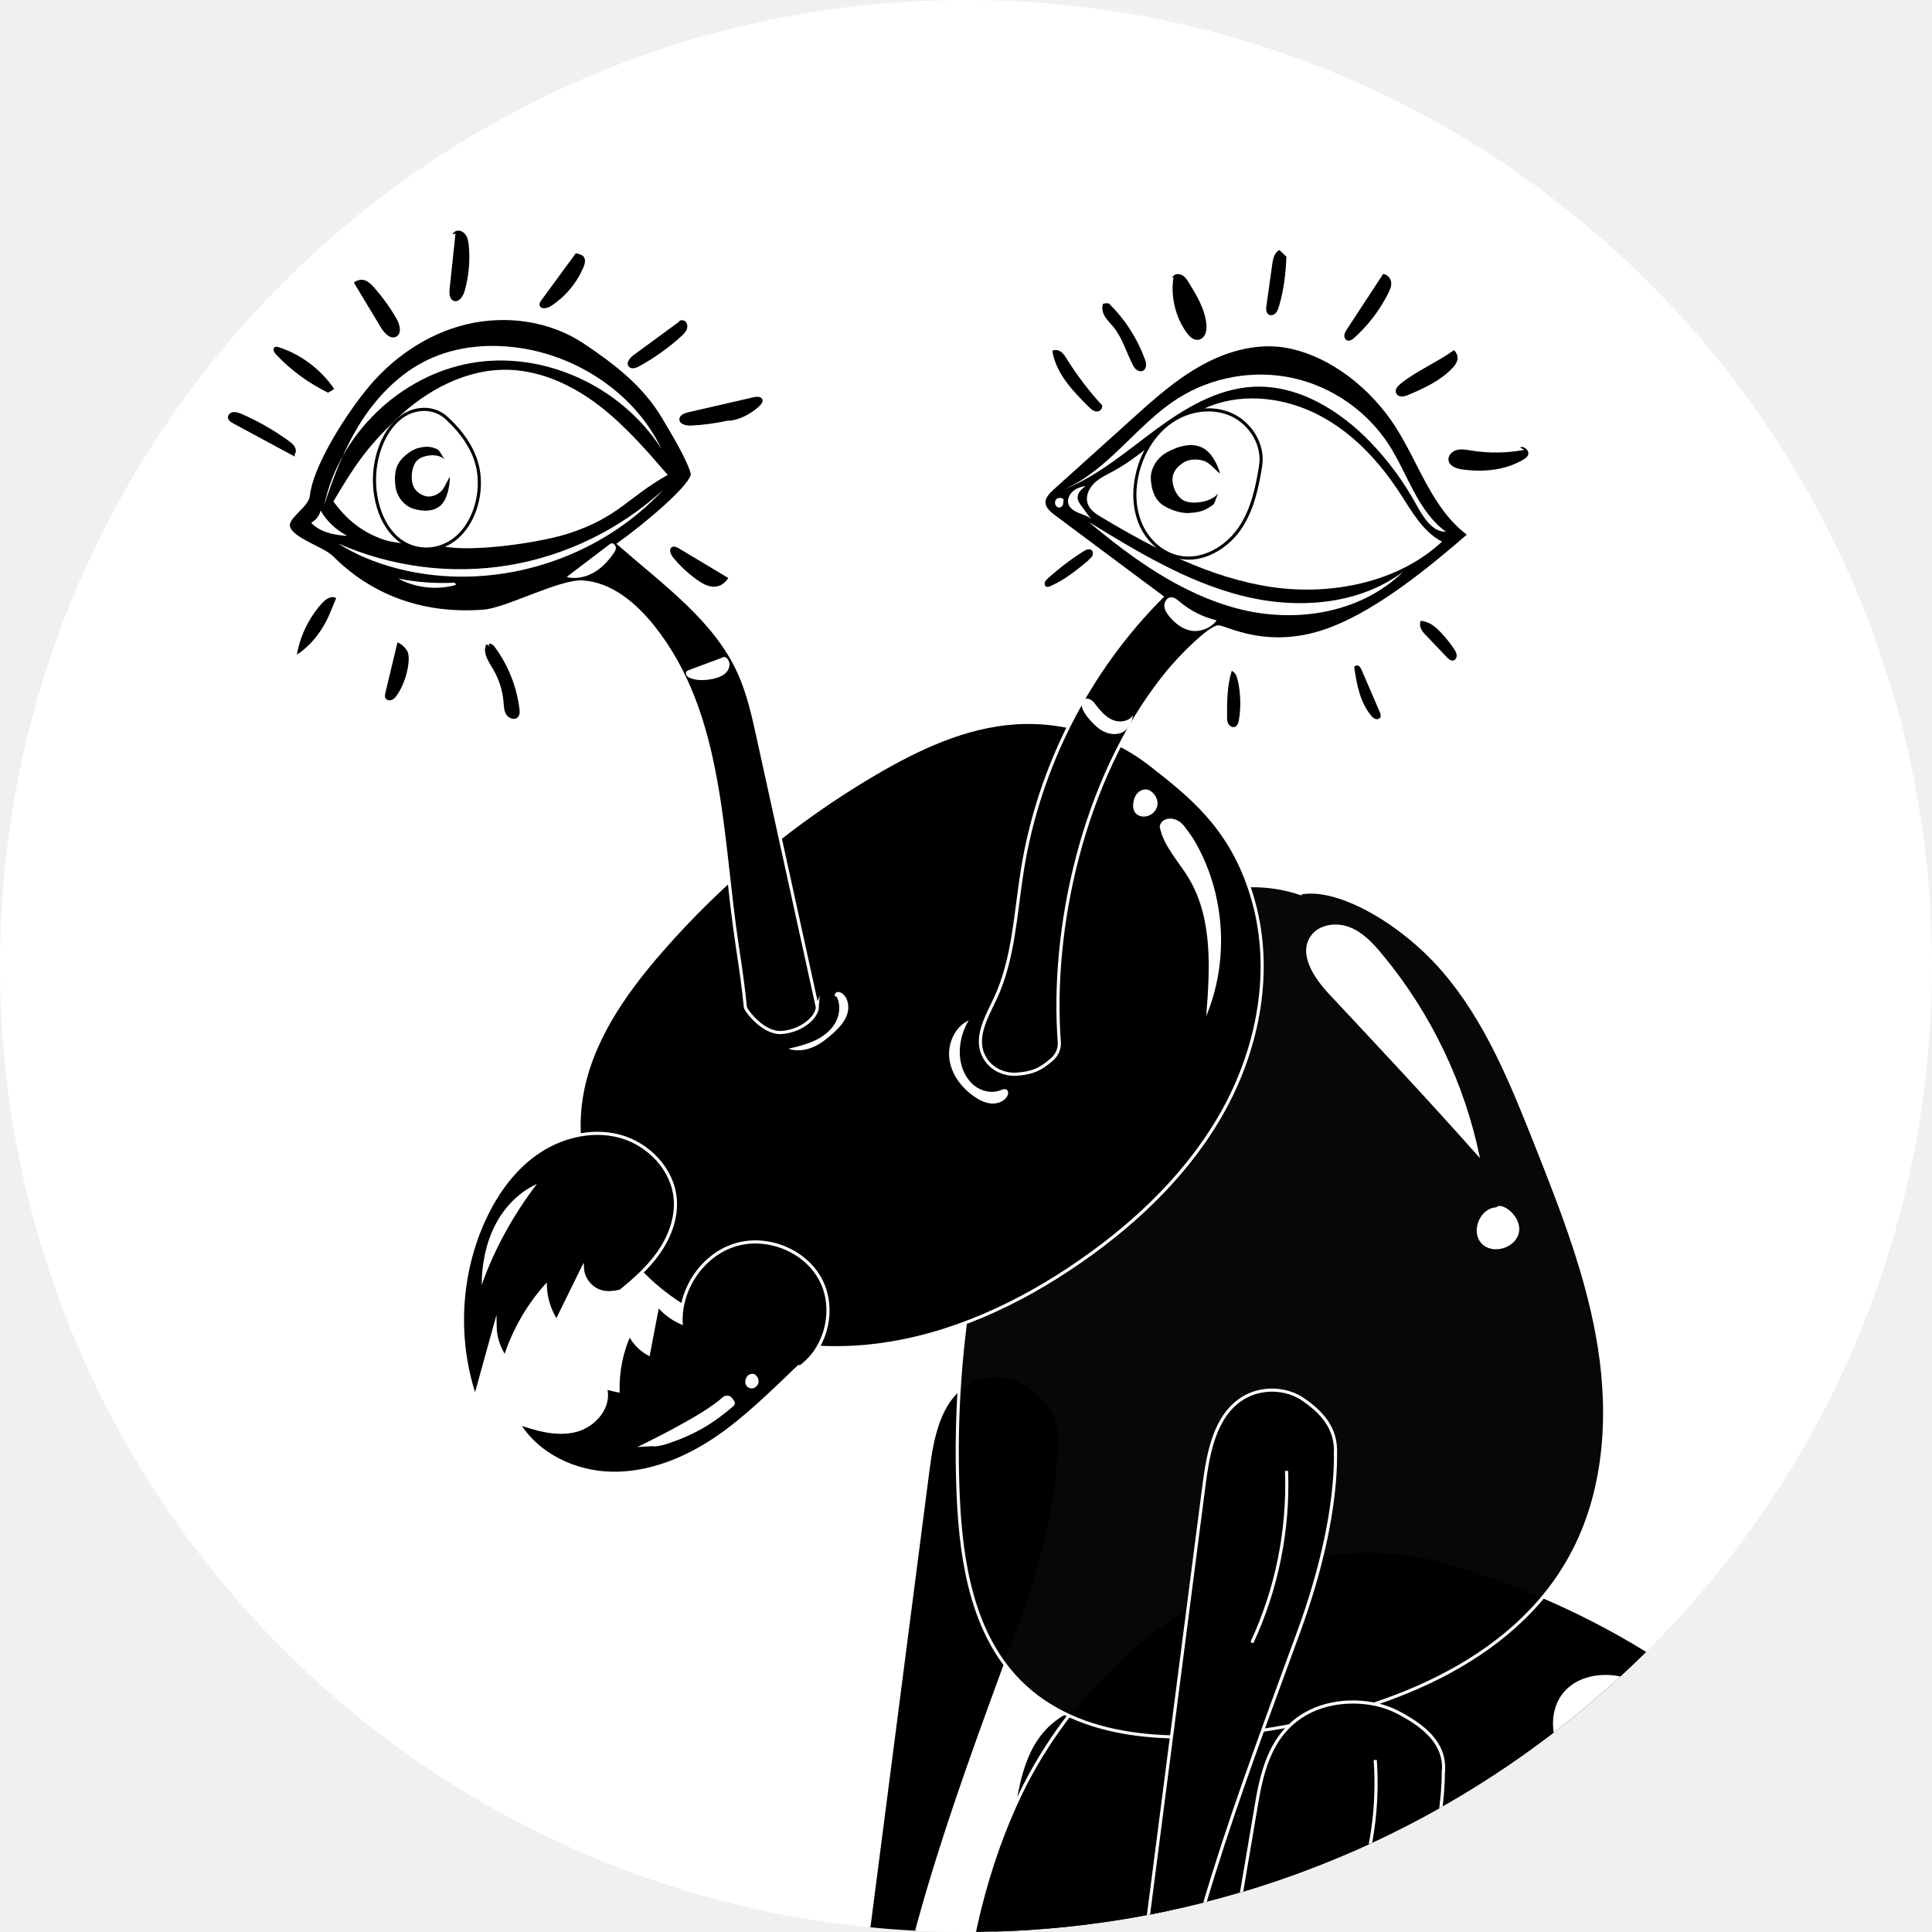
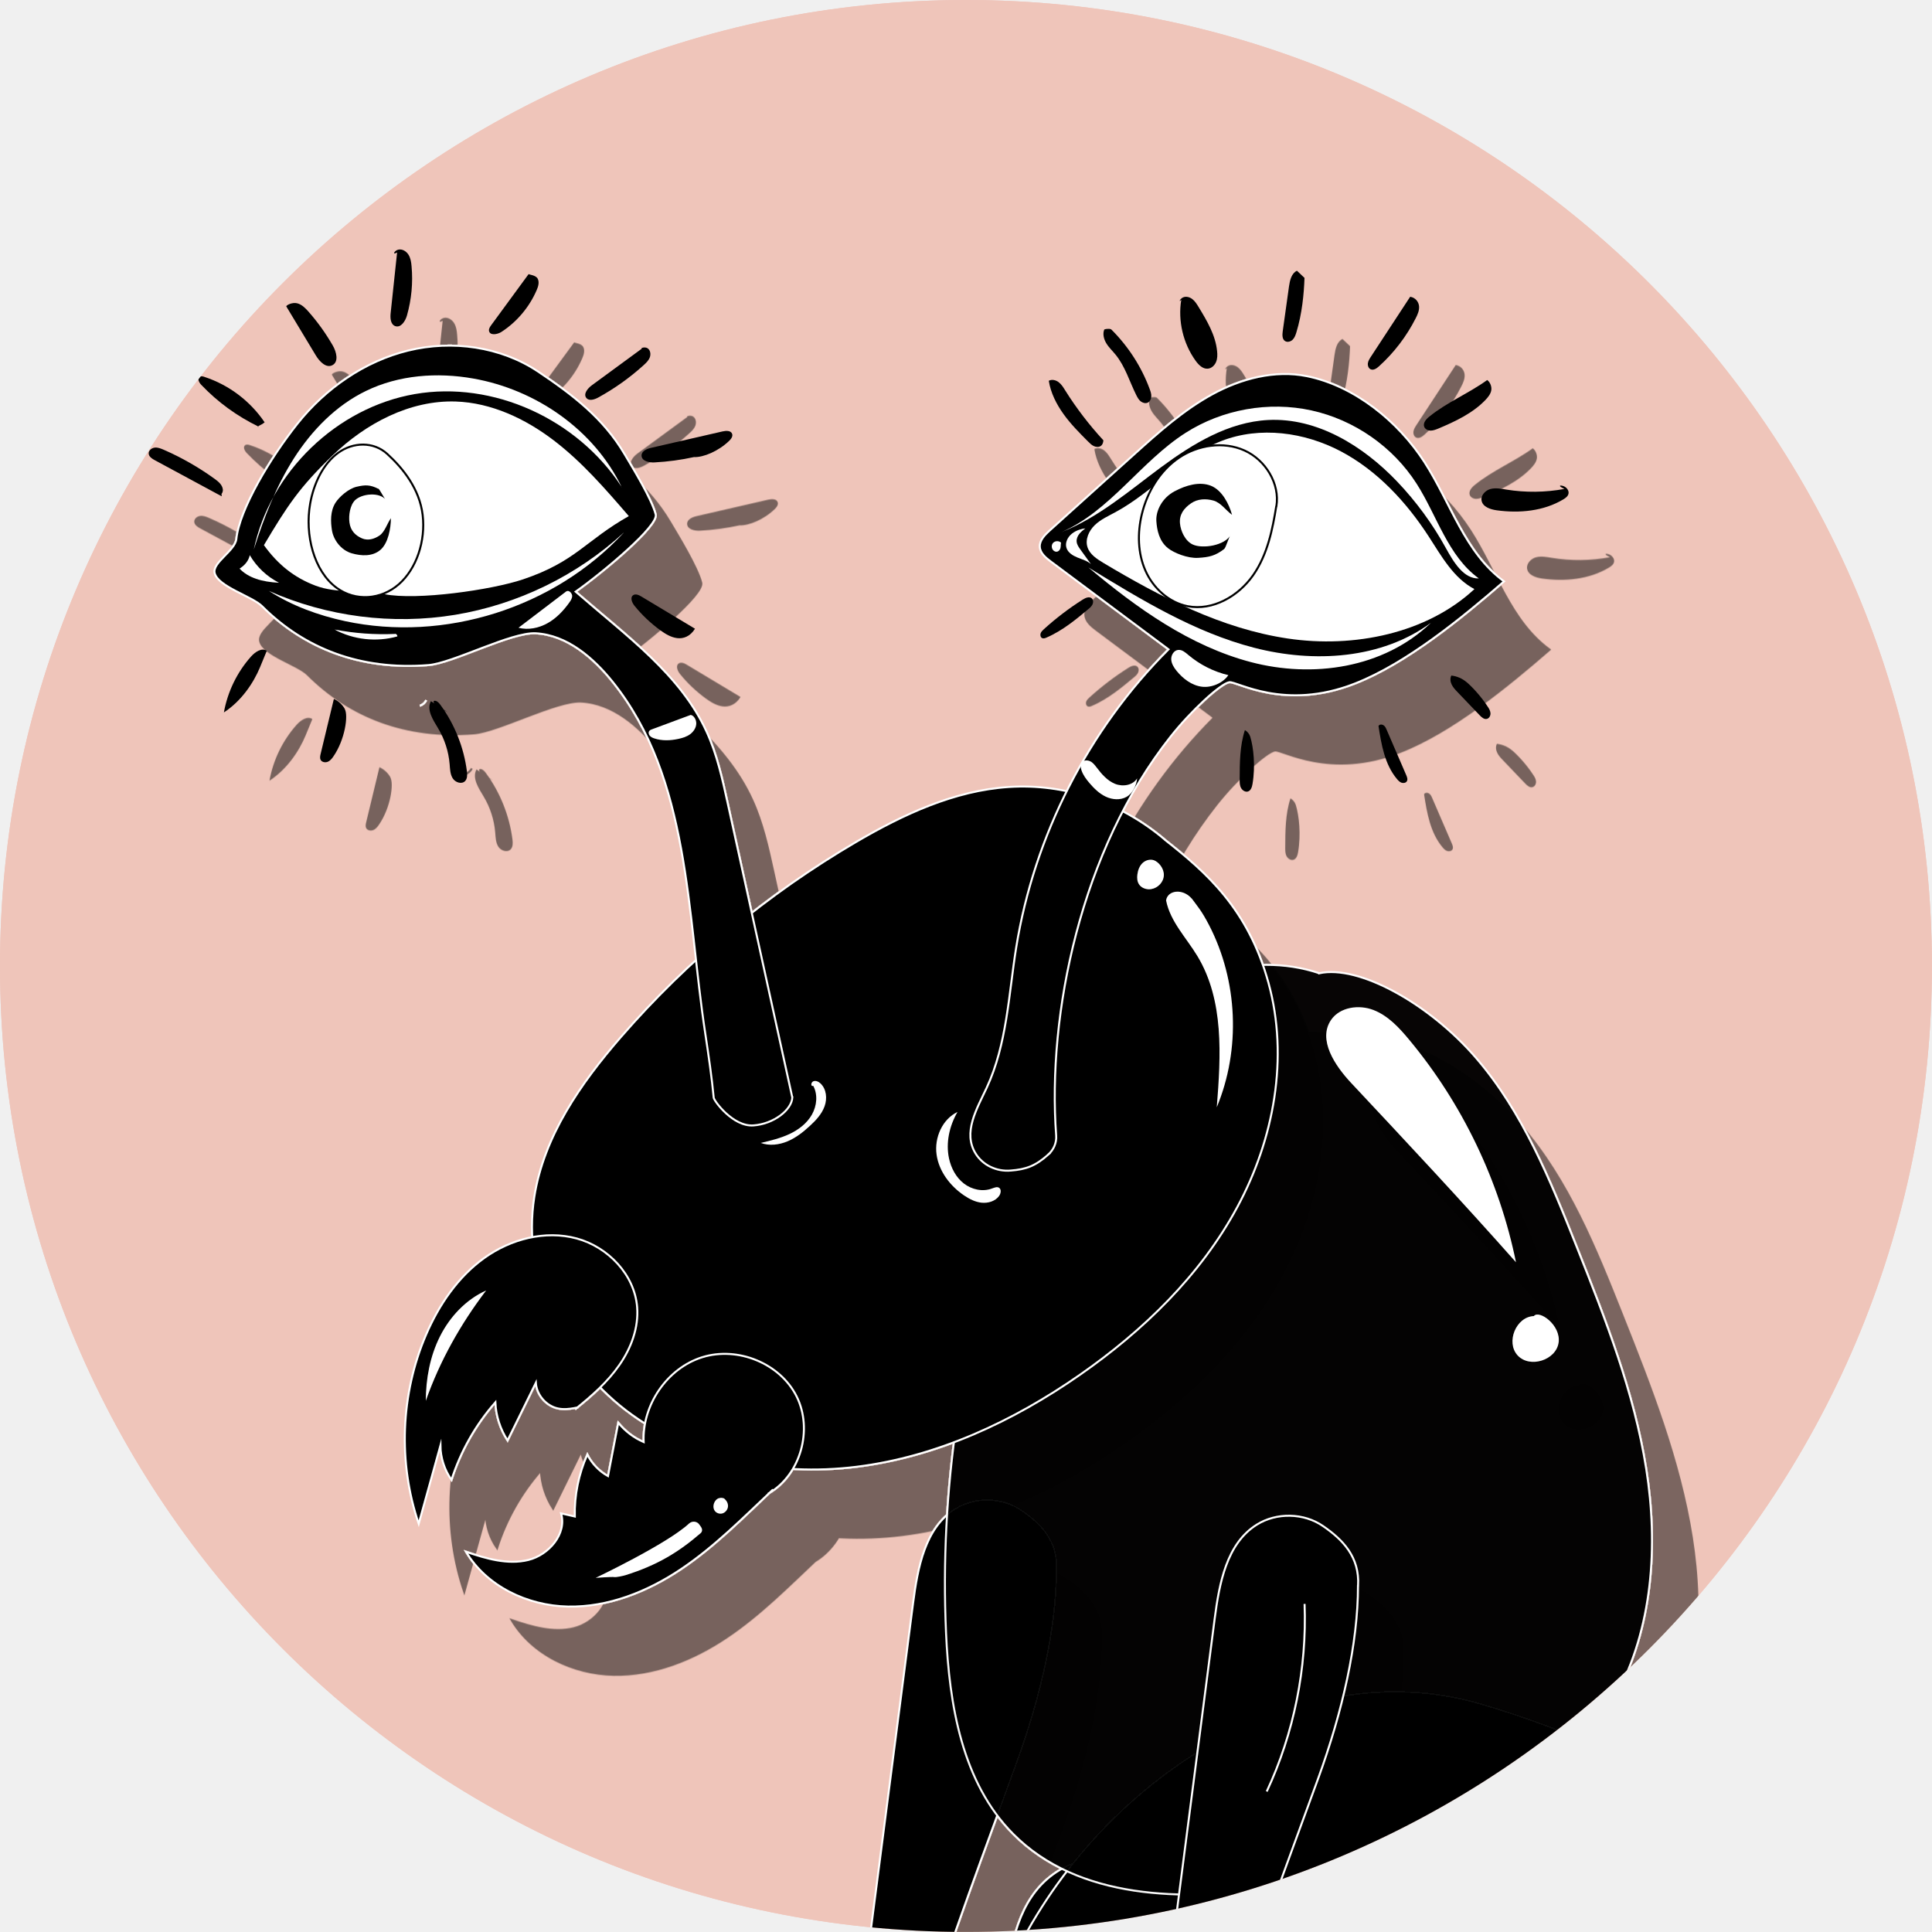
- <svg xmlns="http://www.w3.org/2000/svg" viewBox="0 0 154.9 154.9">
+ <svg xmlns="http://www.w3.org/2000/svg" viewBox="0 0 240.49 240.49">
  <defs>
-     <style>.e,.f{fill:#fff;}.f{stroke:#000;}.f,.g,.h{stroke-miterlimit:10;stroke-width:.25px;}.g{opacity:.97;}.g,.h{stroke:#fff;}.i{clip-path:url(#d);}.j{fill:none;}</style>
-     <clipPath id="d">
-       <circle class="j" cx="77.45" cy="77.45" r="77.45" />
+     <style>.h,.i{fill:#fff;}.i{stroke:#000;}.i,.j,.k{stroke-miterlimit:10;stroke-width:.25px;}.l{fill:#efc5ba;}.j{opacity:.97;}.j,.k{stroke:#fff;}.m{clip-path:url(#e);}.n{filter:url(#f);}</style>
+     <clipPath id="e">
+       <circle class="l" cx="120.24" cy="120.24" r="120.24" />
    </clipPath>
+     <filter id="f" filterUnits="userSpaceOnUse">
+       <feOffset dx="5.67" dy="8.5" />
+       <feGaussianBlur result="g" stdDeviation="0" />
+       <feFlood flood-color="#000" flood-opacity=".5" />
+       <feComposite in2="g" operator="in" />
+       <feComposite in="SourceGraphic" />
+     </filter>
  </defs>
  <g id="a" />
  <g id="b">
    <g id="c">
-       <g class="i">
-         <g>
-           <circle class="e" cx="77.45" cy="77.45" r="77.45" />
-           <path class="h" d="M96.33,142.03c.18-2.31-1.63-3.69-3.65-4.75s-4.87-1.11-6.95-.12c-3.15,1.5-3.92,4.68-4.39,7.49-3.21,18.9-6.41,37.79-9.62,56.69-.66,3.89-1.25,8.07,1.16,11.53,2.42,3.46,9.15,5.39,12.84,2.65-2.49-.11-4.93-.82-6.89-2,3.55,.71,7.62-1.23,8.33-3.97-2.28,1.33-5.24,1.97-8.1,1.74,3.38,.16,6.49-2.45,5.95-5-.33,2.41-5.33,2.79-7.41,.96s-1.97-4.53-1.61-6.93c2.23-14.82,9.44-28.89,16.14-42.9,2.59-5.41,4.19-10.84,4.19-15.39Z" />
-           <path class="h" d="M81.41,113.97c.02,3.39-.38,6.77-1.18,10.06" />
-           <path class="h" d="M84.93,115.45c.12-2.13-1.15-3.4-2.56-4.38s-3.42-1.02-4.88-.11c-2.21,1.39-2.75,4.31-3.09,6.9-2.25,17.41-4.5,34.83-6.75,52.24-.46,3.58-.88,7.43,.82,10.62,1.7,3.19,6.43,4.96,9.02,2.45-1.75-.1-3.46-.76-4.84-1.84,2.49,.65,5.35-1.13,5.85-3.66-1.6,1.23-3.68,1.81-5.69,1.61,2.37,.15,4.56-2.26,4.18-4.6-.23,2.22-3.74,2.57-5.2,.89-1.46-1.68-1.38-4.17-1.13-6.39,1.57-13.66,6.63-26.63,11.34-39.54,1.82-4.98,2.94-9.99,2.94-14.19Z" />
-           <path class="h" d="M90.63,141.38c.11,4.54-.92,9.1-2.99,13.14" />
-           <path class="h" d="M116.11,125.29c-13.76-4.04-28.54,6.05-34.54,19.07-6.01,13.02-5.35,28.04-4.07,42.32,1.15,12.92,3.06,26.63,11.46,36.52,8.51,10.01,22.91,14.19,35.74,11.39,12.83-2.8,23.84-12.04,29.91-23.69,6.06-11.65,7.39-25.46,4.88-38.36-4.12-21.18-18.78-40.02-43.37-47.25Z" />
-           <path class="e" d="M145.8,160.39c-1.09-7.77-5.28-14.74-9.93-21.06-1.3-1.77-2.73-3.58-4.72-4.51s-4.71-.69-5.97,1.11c-1.12,1.61-.72,3.89,.38,5.51,1.11,1.61,2.79,2.73,4.38,3.86,5.93,4.24,11.18,9.41,15.86,15.09Z" />
-           <path class="g" d="M104.22,71.62c-5.07-1.7-10.84,.31-14.77,3.94-3.93,3.63-6.3,8.64-8.07,13.68-3.46,9.85-5.02,20.37-4.55,30.81,.24,5.3,1.18,10.98,4.91,14.75,4.78,4.83,12.5,4.97,19.23,3.97,9.82-1.45,20.28-5.33,25.01-14.06,2.73-5.03,3.14-11.05,2.25-16.7-.89-5.65-3-11.02-5.11-16.34-1.94-4.89-3.95-9.87-7.38-13.85-3.43-3.98-8.6-6.85-11.52-6.21Z" />
-           <path class="e" d="M118.66,92.86c-1.22-5.99-3.94-11.66-7.85-16.36-.73-.88-1.55-1.76-2.62-2.17s-2.46-.22-3.11,.73c-1,1.46,.28,3.36,1.49,4.65,4.04,4.32,8.09,8.64,12.09,13.15Z" />
-           <path class="e" d="M119.97,96.8c-1.31,.05-2.08,1.93-1.19,2.89,.89,.96,2.81,.36,3.01-.93,.2-1.29-1.43-2.44-1.82-1.96Z" />
-           <path class="h" d="M107.07,116.6c.12-2.13-1.15-3.4-2.56-4.38s-3.42-1.02-4.88-.11c-2.21,1.39-2.75,4.31-3.09,6.9-2.25,17.41-4.5,34.83-6.75,52.24-.46,3.58-.88,7.43,.82,10.62,1.7,3.19,6.43,4.96,9.02,2.45-1.75-.1-3.46-.76-4.84-1.84,2.49,.65,5.35-1.13,5.85-3.66-1.6,1.23-3.68,1.81-5.69,1.61,2.37,.15,4.56-2.26,4.18-4.6-.23,2.22-3.74,2.57-5.2,.89-1.46-1.68-1.38-4.17-1.13-6.39,1.57-13.66,6.63-26.63,11.34-39.54,1.82-4.98,2.94-9.99,2.94-14.19Z" />
-           <path class="h" d="M103.15,117.93c.18,4.72-.78,9.49-2.78,13.77" />
-           <path class="h" d="M115.73,142.04c.18-2.31-1.63-3.69-3.65-4.75s-4.87-1.11-6.95-.12c-3.15,1.5-3.92,4.68-4.39,7.49-3.21,18.9-6.41,37.79-9.62,56.69-.66,3.89-1.25,8.07,1.16,11.53,2.42,3.46,9.15,5.39,12.84,2.65-2.49-.11-4.93-.82-6.89-2,3.55,.71,7.62-1.23,8.33-3.97-2.28,1.33-5.24,1.97-8.1,1.74,3.38,.16,6.49-2.45,5.95-5-.33,2.41-5.33,2.79-7.41,.96-2.08-1.83-1.97-4.53-1.61-6.93,2.23-14.82,9.44-28.89,16.14-42.9,2.59-5.41,4.19-10.84,4.19-15.39Z" />
-           <path class="h" d="M110.26,141.11c.41,5.7-1.09,11.51-4.2,16.31" />
-           <path class="h" d="M92.89,61.82c-3.31-2.82-7.43-4.13-11.44-3.87-4.02,.26-7.78,2.02-11.25,4.05-6.47,3.79-12.32,8.64-17.24,14.3-2.96,3.4-5.66,7.28-6.36,11.73-.93,5.89,1.99,12.04,6.72,15.67s11.03,4.89,16.95,4.15c5.92-.74,11.49-3.34,16.39-6.75,4.66-3.24,8.86-7.31,11.56-12.3,2.7-5,3.8-10.99,2.3-16.46-1.5-5.48-4.6-8.14-7.61-10.52Z" />
-           <path class="e" d="M94.86,66.14c-.66-.77-1.78-.62-1.88,.14,.3,1.55,1.49,2.75,2.31,4.1,1.96,3.25,1.72,7.31,1.42,11.09,1.77-4.26,1.55-9.29-.57-13.39-.55-1.06-.81-1.32-1.27-1.94Z" />
-           <path class="e" d="M92.19,63.38c-.29-.17-.67-.08-.92,.14s-.37,.55-.41,.88c-.03,.24-.01,.5,.12,.71,.15,.23,.43,.36,.71,.36,.51,.01,1-.37,1.1-.87s-.21-.99-.6-1.22Z" />
-           <path class="e" d="M77.66,81.81c-1.12,.53-1.71,1.89-1.54,3.12s.99,2.31,2.01,3c.39,.27,.83,.49,1.3,.54s.98-.11,1.27-.49c.14-.19,.2-.5,0-.62-.15-.09-.34,0-.51,.06-.68,.26-1.49,.08-2.06-.37s-.94-1.13-1.09-1.85c-.24-1.13,.02-2.36,.63-3.41Z" />
-           <path class="e" d="M67.07,79.9c.35,.65,.26,1.48-.1,2.11s-.98,1.11-1.65,1.42-1.39,.49-2.11,.65c.63,.23,1.34,.14,1.96-.12s1.15-.69,1.65-1.14c.44-.41,.87-.86,1.08-1.43s.14-1.27-.3-1.68c-.14-.13-.35-.23-.53-.15s-.2,.4,0,.34Z" />
-           <path class="h" d="M63.82,109.81c2.34-1.38,3.24-4.69,2.02-7.12-1.22-2.43-4.33-3.68-6.92-2.87-2.59,.81-4.42,3.52-4.31,6.23-.72-.32-1.37-.81-1.87-1.42l-.75,3.92c-.65-.36-1.18-.92-1.52-1.58-.64,1.42-.95,2.99-.92,4.54l-1.01-.23c.44,1.5-.89,3.05-2.41,3.42s-3.1-.1-4.57-.6c1.51,2.54,4.53,3.96,7.48,4.02s5.84-1.1,8.29-2.74c2.46-1.65,4.55-3.77,6.72-5.82,.02,0,.03,0-.25,.24Z" />
-           <path class="h" d="M49.64,103.6c1.18-.95,2.33-1.96,3.19-3.2s1.43-2.74,1.31-4.25c-.18-2.38-2.13-4.42-4.44-5.05-2.31-.62-4.84,.04-6.78,1.43-1.94,1.39-3.33,3.45-4.28,5.64-1.87,4.35-2.07,9.39-.54,13.88l1.59-5.74c.01,.89,.3,1.78,.81,2.52,.67-2.09,1.77-4.04,3.22-5.69,.04,.99,.36,1.97,.9,2.8l2.08-4.23c.06,.89,.75,1.69,1.62,1.88s1.83-.25,1.31,0Z" />
-           <path class="e" d="M43.06,94.92c-1.49,.67-2.67,1.92-3.4,3.38s-1.03,3.1-1.04,4.73c1.02-2.9,2.54-5.63,4.43-8.11Z" />
-           <path class="e" d="M58.86,112.32l-.15-.21c-.18-.26-.54-.29-.77-.08-1.6,1.49-6.85,3.99-6.85,3.99,0,0,1.2-.09,1.36-.06s.69-.09,.85-.14c2.34-.74,3.9-1.7,5.51-3.09,.12-.1,.14-.28,.05-.41Z" />
-           <path class="e" d="M60.46,110.17c-.16-.04-.17-.02-.29,0s-.21,.11-.28,.2c-.16,.22-.19,.54-.03,.75,.12,.16,.35,.23,.54,.18s.35-.22,.4-.41,0-.41-.14-.56c-.09-.1-.09-.12-.2-.16Z" />
-           <path class="h" d="M84.34,84.94c-.95,.84-1.62,1.09-2.78,1.18-1.01,.08-2.02-.37-2.56-1.23-.98-1.56,.08-3.3,.81-4.86,1.48-3.19,1.6-6.81,2.16-10.28,1.32-8.23,5.29-16.01,11.18-21.9l-8.64-6.44c-.37-.28-.78-.62-.81-1.09-.03-.47,.36-.86,.71-1.18l6.23-5.61c1.79-1.62,3.61-3.25,5.73-4.4,2.12-1.16,4.6-1.81,6.97-1.33,3.49,.71,6.69,3.32,8.62,6.31,1.93,2.99,2.96,6.65,5.84,8.75-3.09,2.68-7.15,6.01-10.95,7.5-5.18,2.04-8.68-.19-9.22-.1-.65,.11-2.82,2.11-4.29,3.97-6.63,8.37-9.08,20.42-8.41,29.31,.04,.53-.18,1.04-.58,1.39Z" />
-           <path class="e" d="M85.27,40.03c-.15-.15-.43-.15-.58,0s-.13,.44,.03,.58c.07,.06,.16,.1,.26,.08,.13-.02,.22-.14,.25-.26s.02-.25,.04-.4Z" />
-           <path class="e" d="M115.94,42.64c-2.27-1.64-3.06-4.6-4.57-6.96-1.74-2.71-4.57-4.68-7.71-5.37-3.14-.69-6.55-.08-9.25,1.65-3.29,2.1-5.52,5.73-9.11,7.28,2.71-1.07,4.96-3.02,7.3-4.75s4.97-3.33,7.88-3.48c3.61-.18,6.98,1.91,9.47,4.52,1.39,1.46,2.6,3.1,3.57,4.87,.57,1.04,1.31,2.28,2.43,2.23Z" />
-           <path class="e" d="M87.04,38.97c-.16,.13-.33,.25-.45,.41s-.21,.36-.19,.57c.02,.22,.15,.4,.28,.58l.78,1.07c-.28-.25-.65-.34-.99-.48s-.7-.36-.81-.71c-.12-.38,.1-.81,.41-1.06s.72-.35,.97-.38Z" />
-           <path class="e" d="M112.43,45.89c-3.64,2.68-8.62,2.98-12.99,1.84s-8.31-3.53-12.16-5.89c3.55,2.98,7.44,5.77,11.93,6.95,4.49,1.18,9.71,.48,13.23-2.89Z" />
-           <path class="e" d="M115.62,43.43c-1.53-.79-2.42-2.41-3.36-3.86-1.65-2.54-3.77-4.84-6.45-6.25s-5.95-1.86-8.77-.77c-2.92,1.14-5.02,3.73-7.77,5.22-.53,.29-1.09,.54-1.53,.96s-.72,1.05-.54,1.63c.17,.53,.68,.86,1.16,1.14,4.22,2.52,8.69,4.83,13.55,5.56,4.86,.72,10.22-.38,13.7-3.63Z" />
-           <path class="e" d="M97.55,49.74c-1.08-.26-2.11-.77-2.96-1.49-.21-.18-.46-.39-.73-.36-.31,.03-.52,.38-.51,.69s.2,.6,.4,.84c.47,.58,1.11,1.07,1.85,1.16s1.57-.29,1.95-.85Z" />
-           <path class="e" d="M90.85,57.32c-.31,.52-1.06,.64-1.62,.41s-.98-.71-1.35-1.19c-.13-.18-.27-.36-.47-.46s-.47-.1-.61,.07c-.13,.15-.11,.38-.05,.57,.12,.36,.35,.67,.59,.95,.34,.4,.73,.78,1.2,1s1.06,.27,1.52,.01,.73-.86,.78-1.37Z" />
-           <path class="f" d="M101.07,37.35c.27-1.67-.79-3.4-2.33-4.1-1.54-.7-3.42-.42-4.82,.54s-2.32,2.5-2.72,4.14c-.33,1.37-.3,2.85,.27,4.14s1.72,2.34,3.1,2.61c1.84,.36,3.73-.74,4.8-2.27s1.44-3.44,1.7-5.05Z" />
-           <path d="M97.24,40.48c-.65,.49-1.09,.6-1.91,.65-.78,.05-1.77-.37-2.19-.7-.67-.52-.83-1.36-.87-2.01-.05-.76,.43-1.7,1.33-2.18,.84-.45,1.83-.74,2.66-.41,.83,.32,1.35,1.37,1.56,2.14-.44-.31-.81-.89-1.36-1.04s-1.16-.13-1.64,.2c-.54,.37-.87,.84-.81,1.47,.05,.55,.38,1.29,.94,1.55,.73,.34,2.38,.08,2.8-.73-.16,.19-.35,.95-.49,1.06Z" />
-           <path d="M103.14,20.58l-.56-.53c-.41,.19-.52,.71-.58,1.16l-.46,3.29c-.04,.26-.05,.58,.18,.72,.17,.11,.41,.04,.55-.11s.21-.34,.27-.54c.42-1.37,.55-2.82,.6-3.99Z" />
-           <path d="M110.9,21.96l-2.89,4.41c-.1,.15-.19,.3-.22,.47s.04,.37,.2,.45c.21,.09,.44-.07,.61-.22,1.1-1,2.02-2.2,2.69-3.53,.14-.28,.28-.58,.25-.89s-.26-.63-.65-.69Z" />
-           <path d="M116.56,28.08c-1.36,.99-2.96,1.63-4.27,2.69-.23,.18-.47,.46-.36,.74,.07,.18,.28,.28,.47,.28s.38-.07,.56-.15c1.25-.53,2.52-1.12,3.46-2.1,.2-.2,.38-.44,.43-.72s-.09-.61-.29-.75Z" />
-           <path d="M122.22,36.07c-1.41,.26-2.86,.28-4.27,.05-.38-.06-.78-.14-1.16-.04s-.72,.46-.65,.84c.08,.47,.64,.65,1.11,.72,1.67,.23,3.45,.07,4.9-.8,.16-.1,.34-.22,.38-.41,.05-.24-.14-.48-.37-.56s-.48-.05,.07,.2Z" />
-           <path d="M94.09,22.19c-.25,1.55,.13,3.2,1.05,4.48,.22,.3,.52,.61,.9,.58,.27-.02,.5-.24,.6-.49s.11-.53,.08-.8c-.12-1.17-.75-2.22-1.36-3.23-.13-.21-.26-.42-.45-.58s-.46-.23-.69-.13-.35,.41-.13,.17Z" />
-           <path d="M88.98,24.4c1.23,1.23,2.19,2.72,2.79,4.34,.07,.18,.13,.36,.12,.55s-.11,.38-.28,.45c-.17,.07-.37,0-.51-.11s-.23-.28-.31-.44c-.5-1-.82-2.12-1.53-2.99-.23-.27-.49-.52-.67-.82s-.29-.69-.15-1.02c.24-.08,.52-.05,.54,.04Z" />
-           <path d="M88.36,32.49c-1.05-1.13-1.99-2.37-2.81-3.68-.13-.22-.27-.44-.47-.59s-.49-.22-.71-.09c.14,.89,.56,1.72,1.09,2.45s1.16,1.37,1.8,2.01c.13,.13,.26,.26,.42,.34s.37,.09,.52-.02,.19-.35,.17-.42Z" />
-           <path d="M115.03,50.25c-.31-.26-.7-.43-1.11-.48-.11,.2-.08,.45,.02,.66s.26,.38,.42,.54l1.64,1.72c.14,.15,.33,.32,.54,.26,.17-.05,.26-.24,.25-.42s-.11-.34-.2-.48c-.51-.78-1.15-1.46-1.55-1.8Z" />
-           <path d="M108.57,53.47c.21,1.38,.46,2.83,1.36,3.9,.09,.11,.2,.22,.34,.27s.31,.02,.39-.11c.08-.13,.02-.3-.04-.45l-1.43-3.32c-.05-.11-.1-.22-.18-.31s-.22-.13-.33-.07-.15,.22-.09,.09Z" />
-           <path d="M99.16,54.27c-.06-.21-.21-.38-.4-.49-.37,1.16-.38,2.41-.38,3.63,0,.21,0,.43,.1,.61s.32,.33,.52,.26c.21-.07,.29-.33,.33-.55,.23-1.32,.07-2.69-.17-3.46Z" />
-           <path d="M87.26,44.91c.12-.1,.25-.21,.32-.35s.07-.33-.05-.44c-.18-.17-.47-.04-.67,.09-1.01,.64-1.96,1.36-2.84,2.16-.1,.09-.21,.19-.25,.32s0,.3,.13,.35c.1,.04,.2,0,.3-.04,1.21-.52,2.23-1.38,3.07-2.08Z" />
-           <path class="h" d="M65.53,80.75l-4.75-21.63c-.39-1.77-.78-3.56-1.54-5.22-1.91-4.2-5.88-7.03-9.62-10.29,2.08-1.48,6.09-4.84,5.88-5.67-.3-1.16-1.7-3.45-2.31-4.48-1.54-2.59-3.81-4.34-6.32-6.02-2.75-1.84-6.31-2.33-9.53-1.55s-6.08,2.78-8.14,5.37c-2,2.51-4.25,6.28-4.48,8.47-.09,.87-1.79,1.74-1.59,2.51,.25,1,2.75,1.71,3.48,2.44,3.09,3.09,7.21,4.71,12.2,4.32,1.79-.14,6.09-2.44,7.88-2.34,2.3,.13,4.23,1.79,5.67,3.59,5.65,7.07,5.41,16.85,6.78,25.79,.26,1.68,.48,3.26,.62,4.71,.02,.22,1.41,2.14,2.92,2.03s2.81-1.14,2.86-2.06Z" />
-           <path class="h" d="M38.66,51.58c-.09,.19-.27,.34-.46,.41" />
-           <path class="e" d="M53.53,38.07c-1.71-1.98-3.44-3.98-5.52-5.57s-4.57-2.76-7.19-2.85c-3.38-.11-6.61,1.61-9.05,3.96-2.43,2.35-3.31,3.68-5.04,6.59,1.01,1.4,2.19,2.37,3.78,2.98s3.39,.29,5.06,.63c2.38,.48,7.88-.31,10.18-1.09,3.89-1.31,4.59-2.85,7.78-4.64Z" />
-           <path class="e" d="M53.16,39.28c-3.43,3.15-7.79,5.28-12.38,6.04-4.6,.76-9.41,.14-13.67-1.75,1.7,1.09,3.62,1.79,5.59,2.21,7.3,1.56,15.33-.96,20.46-6.5Z" />
-           <path class="e" d="M53.02,35.96c-2.03-4.21-6.3-7.17-10.9-7.99-2.65-.47-5.47-.27-7.89,.91-2.2,1.07-3.97,2.89-5.29,4.95-1.31,2.06-2.2,4.37-2.95,6.69,1.19-5.7,6.1-10.43,11.83-11.42,5.74-.99,11.94,1.83,15.19,6.85Z" />
-           <path class="e" d="M27.85,42.96c-.89-.45-1.65-1.17-2.15-2.03-.08,.39-.33,.73-.75,.99,.64,.67,1.63,.98,2.9,1.04Z" />
-           <path class="e" d="M36.38,46.72c-1.49,.07-2.99-.04-4.45-.33,1.4,.75,3.09,.94,4.61,.51,.02-.12-.13-.23-.16-.18Z" />
-           <path class="e" d="M48.94,43.59l-3.51,2.67c.72,.19,1.5,.02,2.15-.34s1.17-.92,1.6-1.53c.1-.15,.21-.31,.2-.49s-.25-.44-.43-.3Z" />
-           <path class="e" d="M58.06,52.67l-2.82,1.05c-.07,.03-.14,.05-.19,.11-.09,.1-.06,.26,.02,.36s.21,.16,.33,.2c.57,.2,1.2,.16,1.79,.03,.3-.07,.6-.16,.85-.34s.44-.46,.45-.77-.2-.63-.43-.64Z" />
+       <circle class="l" cx="120.24" cy="120.24" r="120.24" />
+     </g>
+     <g id="d">
+       <circle class="l" cx="120.24" cy="120.24" r="120.24" />
+       <g class="m">
+         <g class="n">
+           <path class="k" d="M150.85,240.5c.3-3.91-2.77-6.25-6.19-8.05s-8.25-1.88-11.78-.2c-5.33,2.55-6.64,7.93-7.45,12.69-5.43,32.04-10.87,64.08-16.3,96.12-1.12,6.59-2.13,13.68,1.97,19.55,4.1,5.87,15.52,9.13,21.78,4.5-4.23-.19-8.36-1.39-11.68-3.39,6.02,1.2,12.91-2.09,14.12-6.74-3.87,2.26-8.89,3.34-13.73,2.95,5.73,.27,11-4.15,10.09-8.47-.56,4.08-9.03,4.73-12.56,1.63-3.53-3.1-3.34-7.68-2.73-11.76,3.79-25.12,16.01-48.98,27.37-72.74,4.39-9.17,7.1-18.37,7.1-26.1Z" />
+           <path class="k" d="M125.55,192.93c.03,5.74-.64,11.48-2,17.06" />
+           <path class="k" d="M131.51,195.43c.21-3.61-1.94-5.76-4.35-7.42-2.4-1.66-5.8-1.73-8.27-.18-3.75,2.35-4.66,7.31-5.23,11.7-3.82,29.53-7.63,59.05-11.45,88.58-.78,6.07-1.49,12.61,1.38,18.01,2.88,5.41,10.9,8.41,15.29,4.15-2.97-.18-5.87-1.28-8.2-3.12,4.22,1.11,9.07-1.92,9.91-6.21-2.72,2.08-6.24,3.07-9.64,2.72,4.02,.25,7.72-3.82,7.08-7.81-.39,3.76-6.34,4.36-8.82,1.5-2.48-2.85-2.35-7.08-1.91-10.83,2.66-23.15,11.24-45.14,19.22-67.04,3.08-8.45,4.98-16.93,4.98-24.05Z" />
+           <path class="k" d="M141.18,239.41c.19,7.69-1.57,15.43-5.07,22.28" />
+           <path class="k" d="M184.38,212.12c-23.33-6.86-48.38,10.25-58.57,32.33-10.18,22.08-9.06,47.53-6.9,71.75,1.96,21.91,5.18,45.15,19.43,61.91,14.42,16.97,38.84,24.05,60.6,19.31,21.76-4.74,40.42-20.42,50.7-40.17,10.28-19.75,12.53-43.17,8.28-65.03-6.99-35.91-31.84-67.85-73.54-80.1Z" />
+           <path class="h" d="M234.71,271.64c-1.85-13.17-8.96-25-16.84-35.71-2.21-3.01-4.63-6.06-8.01-7.65s-7.99-1.17-10.13,1.88c-1.9,2.72-1.23,6.6,.65,9.34,1.88,2.74,4.73,4.62,7.43,6.55,10.05,7.19,18.96,15.96,26.89,25.58Z" />
+           <path class="j" d="M164.21,121.14c-8.6-2.88-18.38,.52-25.05,6.67-6.66,6.15-10.67,14.64-13.68,23.2-5.87,16.71-8.51,34.54-7.72,52.23,.4,8.99,2,18.62,8.33,25.02,8.11,8.2,21.2,8.42,32.61,6.74,16.65-2.46,34.39-9.04,42.41-23.83,4.62-8.52,5.32-18.74,3.81-28.31-1.51-9.58-5.09-18.69-8.67-27.7-3.29-8.28-6.7-16.73-12.52-23.48-5.82-6.75-14.59-11.62-19.52-10.53Z" />
+           <path class="h" d="M188.71,157.14c-2.07-10.15-6.68-19.77-13.31-27.73-1.24-1.5-2.63-2.99-4.44-3.69s-4.17-.37-5.27,1.23c-1.69,2.47,.47,5.7,2.52,7.88,6.86,7.32,13.71,14.64,20.5,22.3Z" />
+           <path class="h" d="M190.93,163.82c-2.22,.08-3.52,3.27-2.02,4.9,1.5,1.63,4.77,.61,5.1-1.58s-2.43-4.14-3.08-3.32Z" />
+           <path class="k" d="M169.05,197.39c.21-3.61-1.94-5.76-4.35-7.42-2.4-1.66-5.8-1.73-8.27-.18-3.75,2.35-4.66,7.31-5.23,11.7-3.82,29.53-7.63,59.05-11.45,88.58-.78,6.07-1.49,12.61,1.38,18.01,2.88,5.41,10.9,8.41,15.29,4.15-2.97-.18-5.87-1.28-8.2-3.12,4.22,1.11,9.07-1.92,9.91-6.21-2.72,2.08-6.24,3.07-9.64,2.72,4.02,.25,7.72-3.82,7.08-7.81-.39,3.76-6.34,4.36-8.82,1.5-2.48-2.85-2.35-7.08-1.91-10.83,2.66-23.15,11.24-45.14,19.22-67.04,3.08-8.45,4.98-16.93,4.98-24.05Z" />
+           <path class="k" d="M162.39,199.65c.3,8.01-1.32,16.08-4.71,23.35" />
+           <path class="k" d="M183.73,240.53c.3-3.91-2.77-6.25-6.19-8.05-3.42-1.8-8.25-1.88-11.78-.2-5.33,2.55-6.64,7.93-7.45,12.69-5.43,32.04-10.87,64.08-16.3,96.12-1.12,6.59-2.13,13.68,1.97,19.55,4.1,5.87,15.52,9.13,21.78,4.5-4.23-.19-8.36-1.39-11.68-3.39,6.02,1.2,12.91-2.09,14.12-6.74-3.87,2.26-8.89,3.34-13.73,2.95,5.73,.27,11-4.15,10.09-8.47-.56,4.08-9.03,4.73-12.56,1.63s-3.34-7.68-2.73-11.76c3.79-25.12,16.01-48.98,27.37-72.74,4.39-9.17,7.1-18.37,7.1-26.1Z" />
+           <path class="k" d="M174.46,238.95c.69,9.66-1.85,19.52-7.12,27.65" />
+           <path class="k" d="M145,104.52c-5.62-4.78-12.6-7-19.4-6.56-6.81,.44-13.19,3.42-19.08,6.87-10.97,6.43-20.89,14.65-29.23,24.25-5.01,5.77-9.59,12.34-10.78,19.89-1.58,9.99,3.37,20.41,11.39,26.57,8.03,6.15,18.7,8.29,28.73,7.04,10.04-1.25,19.48-5.66,27.78-11.44,7.9-5.5,15.02-12.39,19.59-20.86,4.58-8.47,6.45-18.63,3.9-27.92s-7.8-13.8-12.9-17.83Z" />
+           <path class="h" d="M148.34,111.85c-1.11-1.3-3.01-1.05-3.19,.23,.51,2.63,2.53,4.66,3.91,6.95,3.32,5.51,2.91,12.4,2.4,18.8,3-7.22,2.63-15.76-.97-22.7-.94-1.8-1.37-2.23-2.15-3.3Z" />
+           <path class="h" d="M143.81,107.16c-.48-.28-1.14-.14-1.55,.23-.42,.37-.62,.93-.69,1.49-.05,.41-.02,.86,.21,1.2,.25,.39,.73,.6,1.2,.62,.86,.02,1.69-.63,1.86-1.47,.18-.84-.36-1.69-1.02-2.07Z" />
+           <path class="h" d="M119.19,138.41c-1.9,.91-2.9,3.21-2.61,5.3,.29,2.09,1.68,3.91,3.42,5.09,.66,.45,1.4,.83,2.2,.91s1.67-.18,2.15-.82c.24-.32,.33-.85,0-1.05-.26-.15-.58,0-.87,.1-1.16,.44-2.52,.14-3.5-.62-.98-.76-1.59-1.92-1.85-3.13-.41-1.92,.03-4,1.06-5.78Z" />
+           <path class="h" d="M101.23,135.16c.59,1.1,.45,2.5-.17,3.59s-1.66,1.88-2.79,2.41c-1.13,.53-2.36,.82-3.57,1.11,1.07,.39,2.28,.24,3.33-.2s1.96-1.16,2.79-1.93c.75-.69,1.48-1.47,1.82-2.43,.35-.96,.24-2.15-.51-2.85-.24-.23-.6-.39-.9-.26s-.34,.68,0,.57Z" />
+           <path class="k" d="M95.72,185.87c3.96-2.34,5.5-7.95,3.43-12.07-2.07-4.11-7.33-6.23-11.73-4.86-4.39,1.37-7.5,5.96-7.3,10.56-1.23-.53-2.32-1.37-3.16-2.4l-1.28,6.64c-1.1-.61-2.01-1.56-2.57-2.68-1.08,2.41-1.62,5.06-1.56,7.71l-1.71-.39c.75,2.54-1.52,5.17-4.08,5.8s-5.25-.17-7.75-1.02c2.56,4.31,7.67,6.72,12.69,6.82,5.01,.1,9.9-1.86,14.06-4.65,4.17-2.79,7.72-6.39,11.4-9.86,.03,0,.06,0-.43,.41Z" />
+           <path class="k" d="M71.68,175.35c2-1.61,3.95-3.32,5.41-5.43,1.47-2.1,2.42-4.65,2.22-7.2-.31-4.04-3.62-7.5-7.53-8.56-3.91-1.06-8.21,.07-11.5,2.43-3.29,2.36-5.65,5.84-7.25,9.56-3.17,7.37-3.5,15.93-.91,23.52l2.7-9.72c.02,1.52,.51,3.03,1.38,4.26,1.13-3.54,3-6.85,5.46-9.65,.07,1.68,.61,3.34,1.52,4.74l3.52-7.17c.1,1.5,1.27,2.87,2.74,3.19,1.47,.32,3.11-.42,2.22,.01Z" />
+           <path class="h" d="M60.52,160.63c-2.52,1.13-4.52,3.26-5.76,5.73-1.24,2.47-1.75,5.26-1.76,8.02,1.73-4.92,4.31-9.54,7.52-13.75Z" />
+           <path class="h" d="M87.31,190.14l-.25-.36c-.3-.44-.91-.49-1.3-.13-2.72,2.53-11.62,6.76-11.62,6.76,0,0,2.04-.15,2.31-.1s1.17-.16,1.43-.24c3.97-1.25,6.62-2.88,9.34-5.23,.2-.17,.23-.47,.08-.69Z" />
+           <path class="h" d="M90.01,186.48c-.27-.06-.29-.04-.49,0s-.36,.18-.48,.34c-.27,.37-.33,.91-.05,1.27,.21,.27,.59,.39,.92,.3s.59-.37,.68-.7-.02-.7-.24-.95c-.14-.16-.16-.2-.34-.27Z" />
+           <path class="k" d="M130.5,143.71c-1.61,1.42-2.75,1.85-4.71,2-1.71,.14-3.42-.64-4.33-2.09-1.66-2.64,.14-5.6,1.37-8.24,2.51-5.4,2.72-11.54,3.66-17.42,2.24-13.95,8.98-27.14,18.96-37.13l-14.65-10.93c-.63-.47-1.33-1.05-1.37-1.84-.04-.8,.61-1.46,1.2-2l10.56-9.52c3.04-2.74,6.12-5.5,9.71-7.46s7.8-3.07,11.81-2.25c5.91,1.21,11.34,5.63,14.61,10.7,3.27,5.07,5.02,11.28,9.9,14.84-5.23,4.54-12.12,10.19-18.57,12.72-8.77,3.45-14.71-.32-15.63-.17-1.1,.18-4.78,3.58-7.28,6.74-11.24,14.19-15.39,34.62-14.27,49.69,.07,.89-.31,1.76-.98,2.36Z" />
+           <path class="h" d="M132.09,67.56c-.26-.26-.73-.26-.99,0s-.23,.74,.05,.98c.12,.1,.28,.16,.43,.13,.21-.04,.37-.24,.42-.44s.03-.43,.08-.68Z" />
+           <path class="h" d="M184.08,72c-3.85-2.78-5.19-7.8-7.75-11.8-2.94-4.59-7.75-7.94-13.08-9.11-5.32-1.17-11.1-.14-15.69,2.8-5.58,3.57-9.37,9.72-15.44,12.35,4.6-1.81,8.41-5.12,12.38-8.06,3.97-2.94,8.42-5.65,13.36-5.9,6.11-.31,11.84,3.24,16.06,7.67,2.36,2.48,4.4,5.26,6.05,8.26,.97,1.76,2.22,3.87,4.12,3.79Z" />
+           <path class="h" d="M135.1,65.77c-.27,.21-.55,.43-.76,.7s-.36,.62-.32,.96c.03,.37,.26,.68,.47,.98l1.31,1.81c-.47-.42-1.1-.58-1.68-.82s-1.18-.6-1.37-1.2c-.21-.65,.16-1.37,.7-1.79s1.22-.6,1.65-.64Z" />
+           <path class="h" d="M178.14,77.51c-6.17,4.55-14.61,5.04-22.03,3.12-7.42-1.92-14.08-5.99-20.62-9.99,6.02,5.06,12.62,9.78,20.23,11.78,7.61,2,16.46,.82,22.42-4.91Z" />
+           <path class="h" d="M183.54,73.33c-2.6-1.35-4.1-4.09-5.69-6.54-2.79-4.3-6.4-8.2-10.93-10.6-4.54-2.4-10.09-3.16-14.87-1.3-4.95,1.93-8.51,6.32-13.18,8.85-.9,.49-1.85,.91-2.59,1.62s-1.23,1.79-.91,2.76c.29,.89,1.15,1.45,1.96,1.94,7.15,4.27,14.73,8.2,22.97,9.42,8.24,1.23,17.32-.64,23.23-6.15Z" />
+           <path class="h" d="M152.91,84.04c-1.84-.43-3.57-1.31-5.01-2.53-.36-.31-.77-.66-1.25-.61-.53,.06-.88,.64-.86,1.18,.03,.53,.33,1.01,.67,1.43,.8,.98,1.89,1.81,3.14,1.97s2.67-.49,3.3-1.44Z" />
+           <path class="h" d="M141.55,96.88c-.53,.88-1.79,1.08-2.75,.69s-1.66-1.2-2.28-2.02c-.23-.3-.46-.61-.8-.78s-.79-.17-1.03,.12c-.22,.26-.18,.65-.08,.97,.2,.61,.59,1.13,1,1.61,.58,.68,1.23,1.32,2.04,1.7s1.8,.46,2.58,.02,1.24-1.46,1.32-2.32Z" />
+           <path class="i" d="M158.88,63.03c.46-2.83-1.35-5.77-3.96-6.95-2.61-1.18-5.81-.7-8.18,.91s-3.94,4.24-4.61,7.03c-.56,2.32-.51,4.83,.45,7.01s2.92,3.97,5.26,4.43c3.12,.6,6.32-1.25,8.14-3.85,1.82-2.6,2.44-5.83,2.88-8.57Z" />
+           <path d="M152.38,68.34c-1.1,.84-1.85,1.02-3.24,1.1-1.32,.08-3-.62-3.72-1.18-1.14-.88-1.41-2.31-1.48-3.4-.08-1.29,.73-2.89,2.26-3.7,1.42-.76,3.11-1.25,4.52-.7,1.41,.55,2.29,2.33,2.64,3.62-.74-.52-1.38-1.51-2.31-1.77-.93-.26-1.97-.23-2.79,.34-.92,.63-1.48,1.42-1.38,2.5,.08,.94,.64,2.19,1.59,2.63,1.23,.57,4.04,.13,4.74-1.23-.28,.33-.6,1.62-.84,1.8Z" />
+           <path d="M162.39,34.6l-.95-.9c-.69,.33-.88,1.2-.99,1.96l-.78,5.58c-.06,.44-.08,.99,.3,1.22,.29,.18,.7,.06,.94-.18s.36-.58,.46-.91c.71-2.32,.94-4.79,1.01-6.77Z" />
+           <path d="M175.54,36.93l-4.9,7.48c-.16,.25-.33,.51-.37,.8s.07,.64,.35,.76c.35,.16,.74-.11,1.03-.37,1.87-1.69,3.43-3.73,4.57-5.98,.24-.47,.47-.98,.42-1.51s-.45-1.07-1.1-1.17Z" />
+           <path d="M185.13,47.3c-2.31,1.67-5.02,2.77-7.23,4.57-.39,.31-.79,.78-.62,1.25,.12,.31,.47,.48,.8,.48s.65-.13,.95-.25c2.12-.89,4.27-1.9,5.87-3.56,.33-.35,.65-.74,.73-1.21s-.16-1.03-.49-1.26Z" />
+           <path d="M194.74,60.86c-2.39,.44-4.85,.47-7.25,.08-.65-.11-1.33-.24-1.96-.07s-1.22,.78-1.11,1.43c.13,.79,1.09,1.11,1.88,1.22,2.83,.39,5.85,.11,8.3-1.36,.28-.17,.57-.38,.64-.7,.09-.4-.24-.81-.62-.95s-.82-.09,.12,.35Z" />
+           <path d="M147.04,37.32c-.43,2.63,.23,5.42,1.79,7.59,.37,.51,.89,1.04,1.52,.98,.46-.04,.84-.4,1.02-.83s.18-.9,.13-1.36c-.2-1.99-1.26-3.77-2.3-5.48-.22-.36-.44-.72-.77-.98s-.79-.39-1.17-.22-.59,.7-.22,.29Z" />
+           <path d="M138.38,41.06c2.08,2.08,3.71,4.61,4.73,7.37,.11,.3,.22,.61,.2,.93s-.18,.65-.47,.77c-.28,.12-.62,.01-.86-.18s-.39-.48-.53-.75c-.85-1.7-1.39-3.6-2.6-5.07-.38-.47-.83-.88-1.14-1.4-.31-.51-.48-1.17-.25-1.72,.41-.13,.88-.09,.92,.06Z" />
+           <path d="M137.33,54.79c-1.77-1.92-3.37-4.01-4.76-6.23-.23-.37-.46-.74-.81-1s-.84-.37-1.21-.16c.24,1.51,.95,2.91,1.84,4.15s1.97,2.33,3.05,3.41c.22,.22,.44,.44,.72,.57s.63,.15,.88-.03,.32-.59,.3-.71Z" />
+           <path d="M182.54,84.9c-.53-.45-1.19-.73-1.88-.81-.18,.34-.13,.77,.04,1.12s.44,.64,.71,.92l2.78,2.91c.25,.26,.57,.54,.91,.44,.29-.08,.45-.41,.43-.71s-.18-.57-.35-.82c-.86-1.32-1.96-2.48-2.63-3.05Z" />
+           <path d="M171.59,90.36c.36,2.34,.78,4.8,2.3,6.61,.16,.19,.34,.38,.57,.46s.53,.03,.66-.18c.14-.23,.03-.51-.07-.75l-2.43-5.63c-.08-.19-.16-.38-.31-.52s-.38-.21-.56-.13-.25,.38-.16,.15Z" />
+           <path d="M155.63,91.71c-.11-.35-.35-.65-.67-.83-.64,1.97-.64,4.09-.65,6.16,0,.36,0,.73,.17,1.04s.54,.55,.87,.44c.36-.12,.5-.56,.56-.94,.38-2.24,.12-4.56-.28-5.87Z" />
+           <path d="M135.45,75.84c.21-.17,.42-.35,.54-.6s.11-.57-.08-.75c-.3-.28-.79-.08-1.14,.15-1.71,1.08-3.32,2.31-4.82,3.67-.17,.16-.35,.32-.42,.54s0,.51,.22,.59c.16,.06,.34,0,.5-.07,2.05-.88,3.77-2.34,5.2-3.53Z" />
+           <path class="k" d="M98.62,136.6l-8.05-36.67c-.66-3.01-1.33-6.04-2.61-8.84-3.24-7.12-9.97-11.93-16.3-17.44,3.53-2.51,10.32-8.2,9.96-9.61-.5-1.96-2.89-5.85-3.92-7.59-2.61-4.4-6.47-7.36-10.72-10.2-4.67-3.12-10.7-3.95-16.15-2.62-5.45,1.33-10.31,4.71-13.81,9.11-3.38,4.25-7.21,10.65-7.6,14.35-.16,1.47-3.03,2.95-2.7,4.25,.43,1.7,4.67,2.89,5.91,4.13,5.24,5.24,12.22,7.99,20.69,7.32,3.04-.24,10.32-4.13,13.37-3.96,3.9,.22,7.17,3.04,9.61,6.09,9.58,11.98,9.18,28.56,11.49,43.73,.43,2.84,.82,5.53,1.05,7.99,.03,.38,2.4,3.63,4.94,3.45,2.55-.18,4.77-1.94,4.85-3.49Z" />
+           <path class="k" d="M53.06,87.16c-.16,.32-.45,.57-.79,.69" />
+           <path class="h" d="M78.28,64.25c-2.9-3.36-5.83-6.75-9.36-9.44-3.53-2.69-7.75-4.68-12.18-4.83-5.73-.19-11.21,2.73-15.34,6.71-4.13,3.98-5.62,6.24-8.55,11.17,1.71,2.37,3.72,4.02,6.42,5.04,2.7,1.02,5.75,.49,8.58,1.06,4.03,.81,13.36-.53,17.25-1.84,6.59-2.22,7.78-4.84,13.18-7.88Z" />
+           <path class="h" d="M77.65,66.29c-5.81,5.35-13.2,8.95-21,10.24-7.79,1.28-15.95,.24-23.17-2.97,2.87,1.85,6.14,3.04,9.48,3.76,12.37,2.64,25.99-1.62,34.69-11.02Z" />
+           <path class="h" d="M77.4,60.66c-3.44-7.15-10.67-12.16-18.48-13.54-4.5-.8-9.28-.45-13.38,1.55-3.73,1.81-6.73,4.9-8.96,8.39-2.23,3.5-3.73,7.4-4.99,11.35,2.02-9.66,10.34-17.68,20.06-19.36s20.25,3.1,25.76,11.61Z" />
+           <path class="h" d="M34.73,72.54c-1.51-.77-2.79-1.98-3.64-3.44-.13,.65-.57,1.24-1.27,1.68,1.08,1.14,2.77,1.66,4.91,1.76Z" />
+           <path class="h" d="M49.19,78.91c-2.53,.11-5.06-.07-7.55-.55,2.37,1.28,5.23,1.59,7.82,.86,.03-.2-.23-.38-.28-.31Z" />
+           <path class="h" d="M70.49,73.61l-5.95,4.53c1.22,.32,2.54,.04,3.64-.58s1.98-1.56,2.71-2.59c.18-.25,.35-.53,.33-.83s-.42-.75-.73-.52Z" />
+           <path class="h" d="M85.95,89l-4.79,1.78c-.12,.04-.24,.09-.32,.18-.15,.17-.11,.44,.03,.61s.35,.27,.56,.34c.97,.33,2.04,.28,3.04,.06,.51-.11,1.02-.27,1.44-.58s.74-.79,.76-1.31c.02-.52-.33-1.06-.72-1.09Z" />
          <g>
-             <path class="f" d="M35.8,33.51c-1.01-.93-2.52-.88-3.61-.08s-1.79,2.23-2.05,3.72c-.41,2.3,.27,4.96,1.94,6.19,1.37,1.01,3.26,.88,4.56-.26,1.3-1.14,1.98-3.19,1.75-5.1s-1.45-3.42-2.59-4.47Z" />
-             <path d="M35.13,36.06c-.59-.3-.95-.29-1.59-.14-.6,.14-1.28,.75-1.54,1.15-.41,.63-.37,1.44-.27,2.04,.11,.71,.66,1.46,1.45,1.69,.73,.21,1.54,.24,2.12-.25,.57-.49,.76-1.58,.77-2.32-.27,.38-.45,1.01-.84,1.28s-.86,.4-1.29,.21c-.49-.21-.83-.56-.91-1.16-.07-.52,.04-1.27,.41-1.64,.49-.48,1.8-.63,2.28,0-.16-.14-.46-.79-.59-.85Z" />
+             <path class="i" d="M48.21,56.51c-1.72-1.58-4.27-1.49-6.12-.14s-3.03,3.78-3.48,6.31c-.69,3.89,.45,8.4,3.29,10.49,2.33,1.72,5.53,1.49,7.74-.44,2.21-1.93,3.36-5.4,2.97-8.64-.39-3.24-2.45-5.8-4.4-7.58Z" />
+             <path d="M47.08,60.84c-1.01-.51-1.61-.5-2.69-.25-1.03,.24-2.17,1.28-2.61,1.96-.7,1.08-.62,2.44-.46,3.46,.19,1.2,1.13,2.47,2.45,2.86,1.24,.36,2.62,.41,3.59-.43,.97-.84,1.29-2.67,1.3-3.94-.46,.65-.76,1.71-1.42,2.16s-1.46,.67-2.19,.35c-.82-.36-1.41-.95-1.55-1.96-.12-.88,.06-2.16,.7-2.79,.83-.81,3.06-1.07,3.87,0-.28-.23-.78-1.34-.99-1.45Z" />
          </g>
-           <path d="M58.33,33.73c-.96,.21-1.93,.34-2.91,.39-.4,.02-.95-.1-.95-.5,0-.34,.41-.5,.73-.57l5.22-1.2c.26-.06,.61-.07,.7,.17,.07,.19-.07,.38-.22,.52-.79,.76-1.88,1.21-2.57,1.19Z" />
-           <path d="M58.39,46.34l-3.94-2.36c-.18-.11-.42-.22-.6-.1-.24,.17-.08,.55,.1,.79,.55,.68,1.19,1.28,1.9,1.79,.37,.27,.77,.51,1.22,.57s.96-.11,1.32-.69Z" />
-           <path d="M40.19,52.44l-1.19-.79c-.34,.63,.15,1.37,.52,1.98,.48,.8,.77,1.71,.85,2.63,.03,.36,.03,.73,.23,1.04s.66,.46,.91,.21c.18-.18,.17-.47,.13-.72-.22-1.75-.9-3.45-1.94-4.87-.1-.14-.22-.28-.39-.31s-.35,.18,.88,.82Z" />
-           <path d="M32.68,52.24c-.18-.32-.47-.59-.81-.74l-.97,4.04c-.03,.14-.07,.3,0,.43,.09,.17,.33,.22,.51,.15s.31-.23,.42-.39c.85-1.24,1.1-3.01,.84-3.48Z" />
-           <path d="M26.45,49.17l.5-1.21c-.37-.25-.85,.08-1.15,.42-1.03,1.15-1.73,2.59-2,4.11,1.29-.84,2.17-2.16,2.65-3.31Z" />
-           <path d="M23.57,35.83l.07,.78-4.92-2.65c-.2-.11-.43-.25-.44-.48-.02-.23,.21-.42,.43-.44s.45,.06,.66,.15c1.32,.57,2.57,1.29,3.74,2.13,.28,.2,.57,.44,.61,.78s-.38,.69-.15-.28Z" />
-           <path d="M26.34,31.5c-1.57-.76-3.01-1.81-4.21-3.08-.15-.16-.3-.44-.12-.57,.1-.08,.25-.04,.37,0,1.78,.58,3.36,1.78,4.41,3.33-.27,.23-.65,.33-.45,.32Z" />
-           <path d="M28.38,22.67l2.16,3.59c.27,.45,.77,.98,1.23,.73,.47-.26,.29-.97,.02-1.44-.51-.89-1.12-1.73-1.8-2.5-.23-.26-.49-.52-.82-.6s-.76,.12-.8,.23Z" />
-           <path d="M36.52,18.71l-.47,4.44c-.04,.37-.02,.84,.33,.97,.41,.15,.75-.36,.87-.78,.33-1.17,.45-2.4,.34-3.61-.03-.29-.07-.6-.22-.85s-.45-.44-.74-.38-.49,.43-.1,.21Z" />
-           <path d="M46.17,20.3l-2.75,3.75c-.09,.12-.18,.26-.16,.41,.06,.36,.6,.28,.91,.08,1.14-.74,2.05-1.82,2.59-3.07,.12-.27,.21-.58,.07-.84s-.61-.29-.66-.33Z" />
-           <path d="M54.48,25.77l-3.67,2.69c-.31,.23-.65,.64-.4,.93,.2,.24,.59,.12,.87-.04,1.19-.66,2.31-1.45,3.32-2.37,.18-.17,.37-.34,.46-.57s.05-.53-.15-.67-.55-.01-.43,.03Z" />
+           <path d="M86.41,56.89c-1.63,.36-3.28,.58-4.94,.67-.68,.04-1.61-.17-1.61-.86,0-.57,.69-.85,1.25-.97l8.84-2.03c.43-.1,1.03-.12,1.18,.3,.12,.32-.13,.65-.37,.88-1.34,1.29-3.18,2.05-4.35,2.02Z" />
+           <path d="M86.51,78.26l-6.68-4.01c-.31-.19-.72-.37-1.02-.16-.41,.29-.14,.94,.18,1.33,.93,1.15,2.02,2.17,3.21,3.04,.63,.45,1.31,.87,2.08,.97s1.63-.19,2.23-1.17Z" />
+           <path d="M55.66,88.61l-2.02-1.33c-.58,1.07,.26,2.32,.89,3.37,.81,1.35,1.31,2.89,1.44,4.47,.05,.6,.06,1.24,.38,1.76s1.12,.78,1.54,.35c.3-.31,.28-.79,.23-1.22-.38-2.97-1.52-5.84-3.29-8.26-.17-.23-.38-.48-.66-.52s-.6,.3,1.49,1.39Z" />
+           <path d="M42.93,88.26c-.31-.55-.8-1-1.37-1.26l-1.65,6.85c-.06,.24-.11,.51,0,.73,.15,.29,.56,.37,.87,.25s.53-.39,.72-.67c1.45-2.1,1.87-5.1,1.42-5.89Z" />
+           <path d="M32.36,83.07l.85-2.06c-.63-.42-1.44,.14-1.95,.7-1.74,1.95-2.93,4.39-3.39,6.97,2.18-1.42,3.68-3.66,4.49-5.61Z" />
+           <path d="M27.48,60.45l.12,1.33-8.34-4.5c-.34-.18-.72-.43-.75-.81-.03-.39,.35-.7,.74-.75s.76,.11,1.12,.26c2.23,.97,4.36,2.19,6.34,3.62,.47,.34,.97,.75,1.03,1.33s-.64,1.18-.26-.48Z" />
+           <path d="M32.18,53.1c-2.67-1.29-5.1-3.06-7.14-5.21-.26-.27-.5-.74-.2-.97,.17-.13,.42-.08,.62,0,3.03,.99,5.7,3.01,7.48,5.65-.46,.39-1.11,.55-.76,.55Z" />
+           <path d="M35.63,38.13l3.67,6.09c.46,.77,1.3,1.66,2.09,1.23,.8-.43,.49-1.65,.04-2.43-.87-1.51-1.89-2.94-3.05-4.25-.39-.44-.83-.88-1.4-1.02s-1.29,.2-1.35,.38Z" />
+           <path d="M49.43,31.42l-.8,7.53c-.07,.62-.03,1.42,.56,1.64,.7,.26,1.27-.61,1.47-1.33,.56-1.98,.76-4.07,.57-6.12-.04-.5-.12-1.01-.38-1.43s-.76-.74-1.25-.64-.84,.73-.17,.36Z" />
+           <path d="M65.8,34.12l-4.66,6.36c-.15,.21-.31,.44-.27,.7,.1,.61,1.02,.47,1.54,.14,1.93-1.25,3.48-3.09,4.39-5.2,.2-.45,.36-.99,.13-1.43-.23-.44-1.04-.49-1.12-.57Z" />
+           <path d="M79.89,43.4l-6.22,4.56c-.52,.38-1.09,1.08-.68,1.58,.34,.41,1.01,.2,1.48-.06,2.02-1.11,3.92-2.46,5.63-4.01,.31-.28,.63-.58,.78-.97s.09-.9-.26-1.14-.94-.02-.73,.05Z" />
        </g>
      </g>
    </g>
  </g>
</svg>
